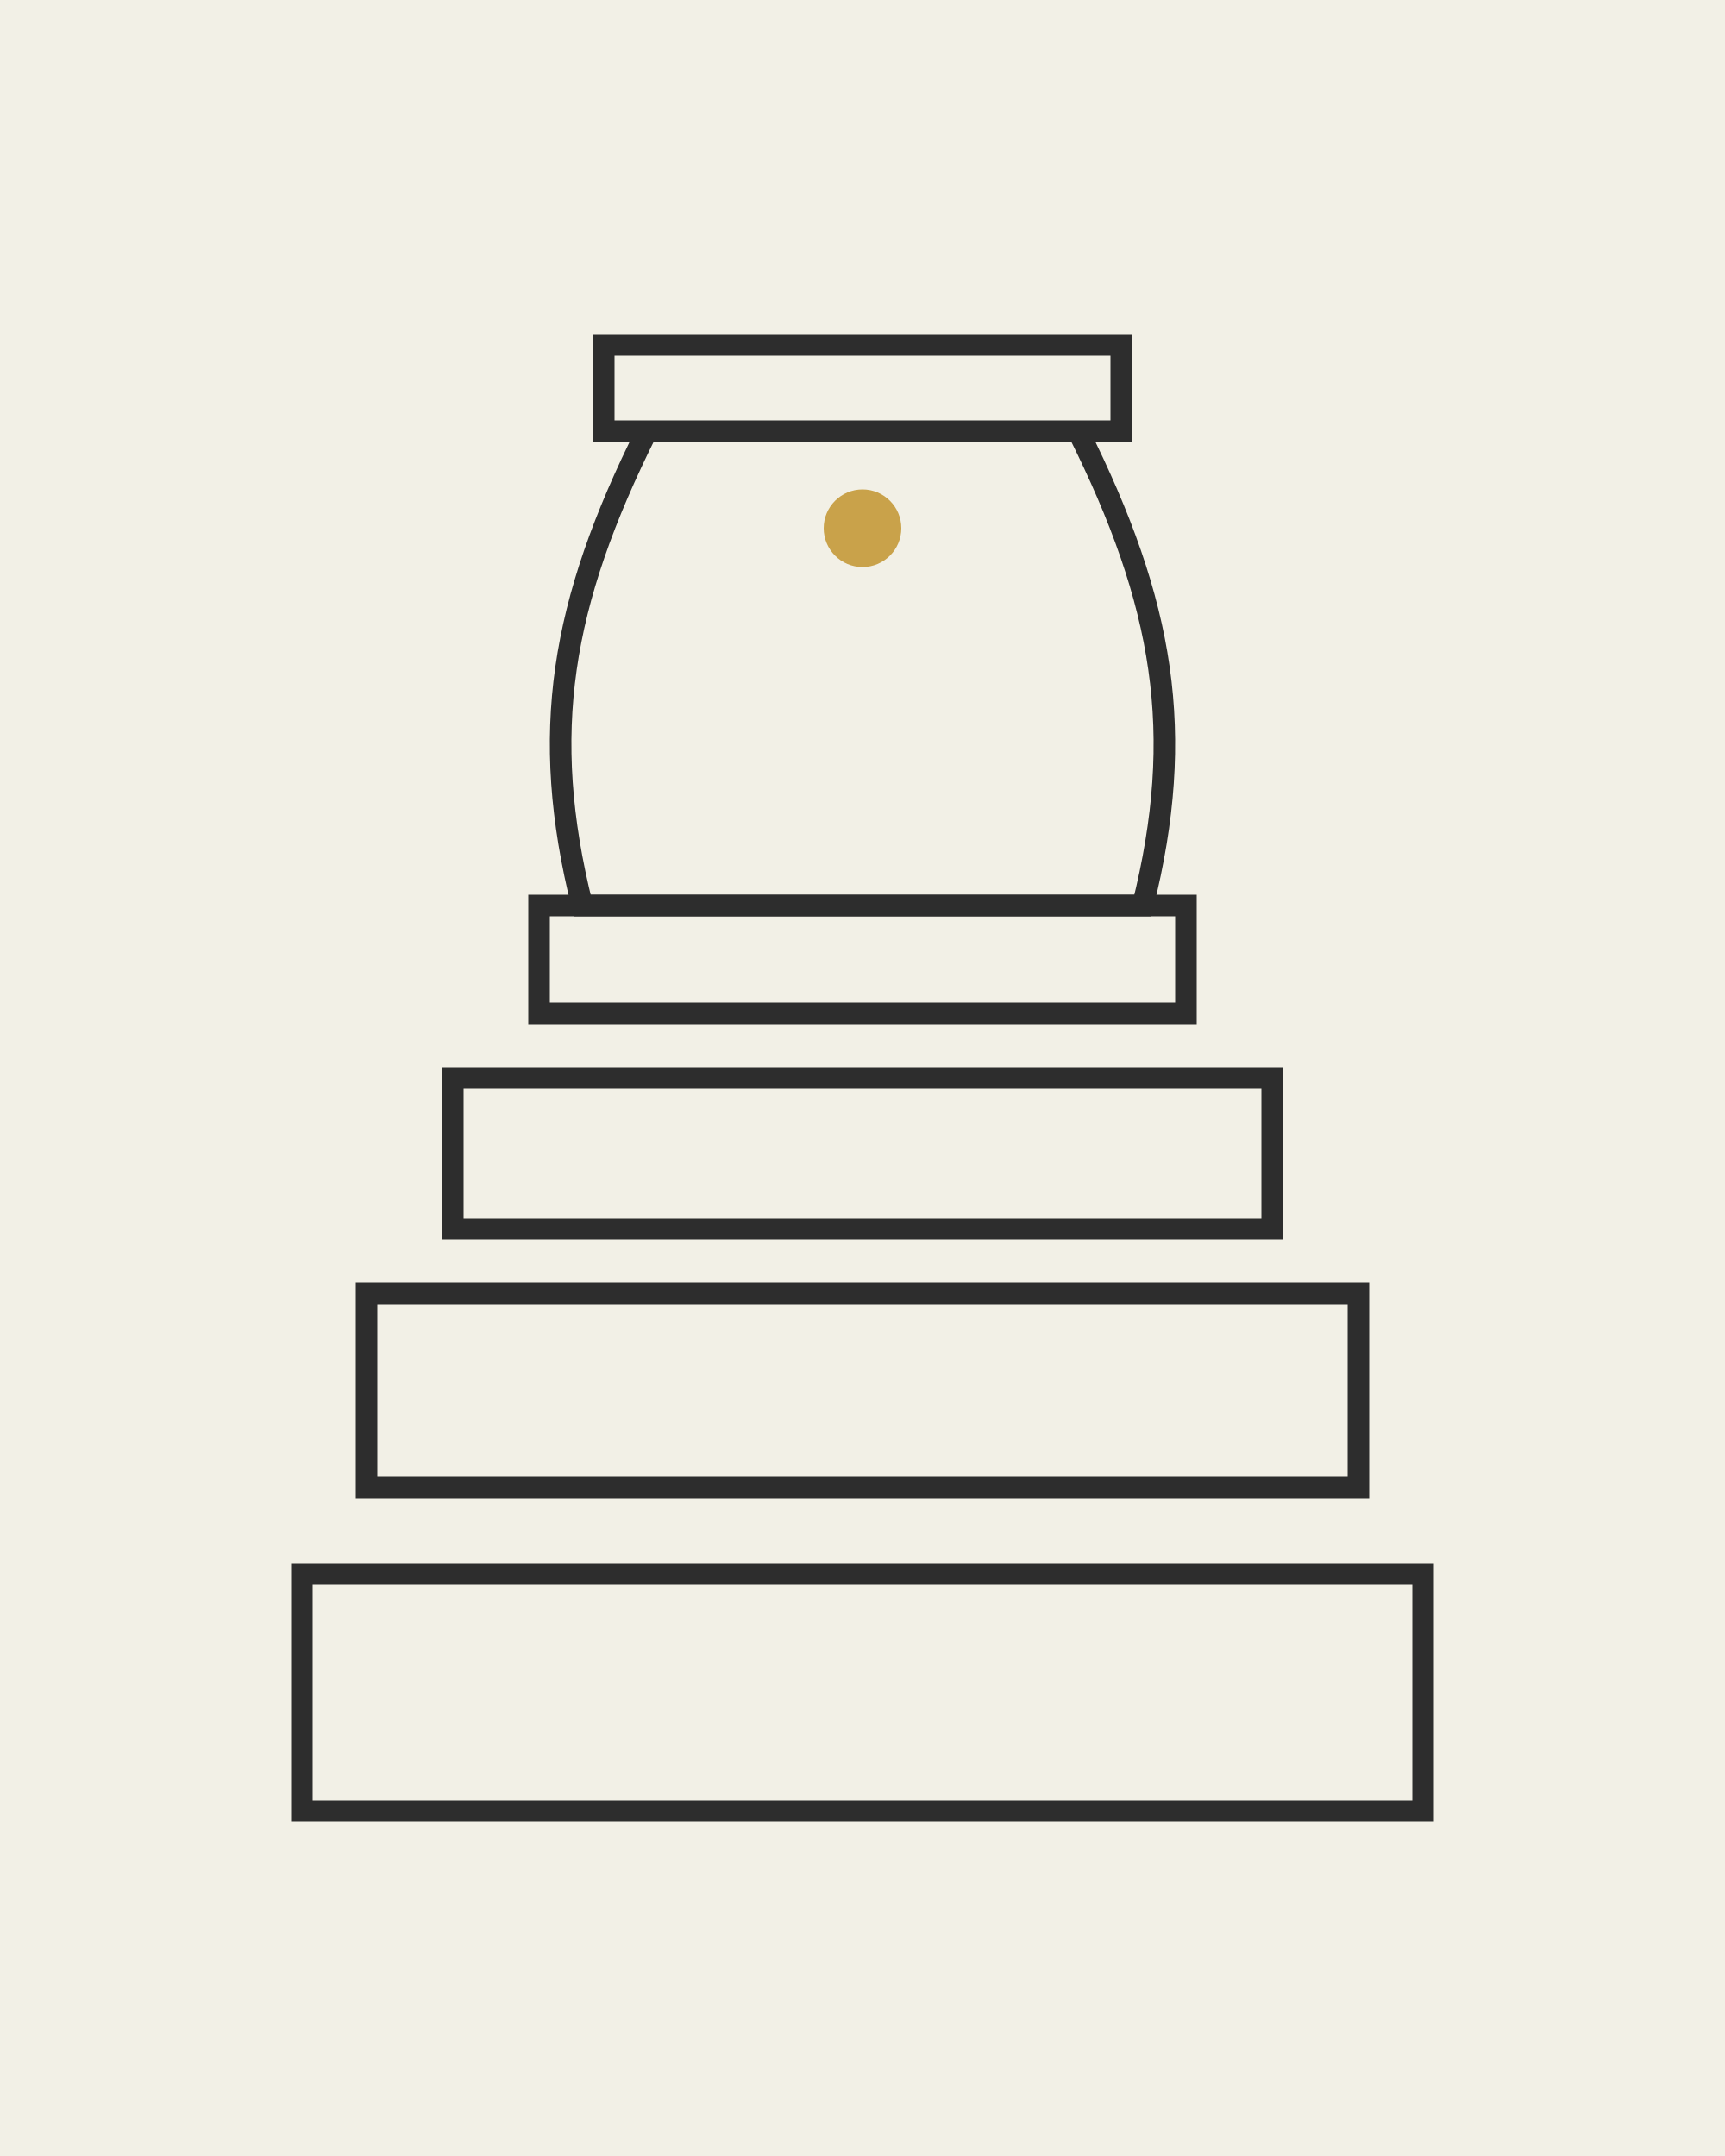
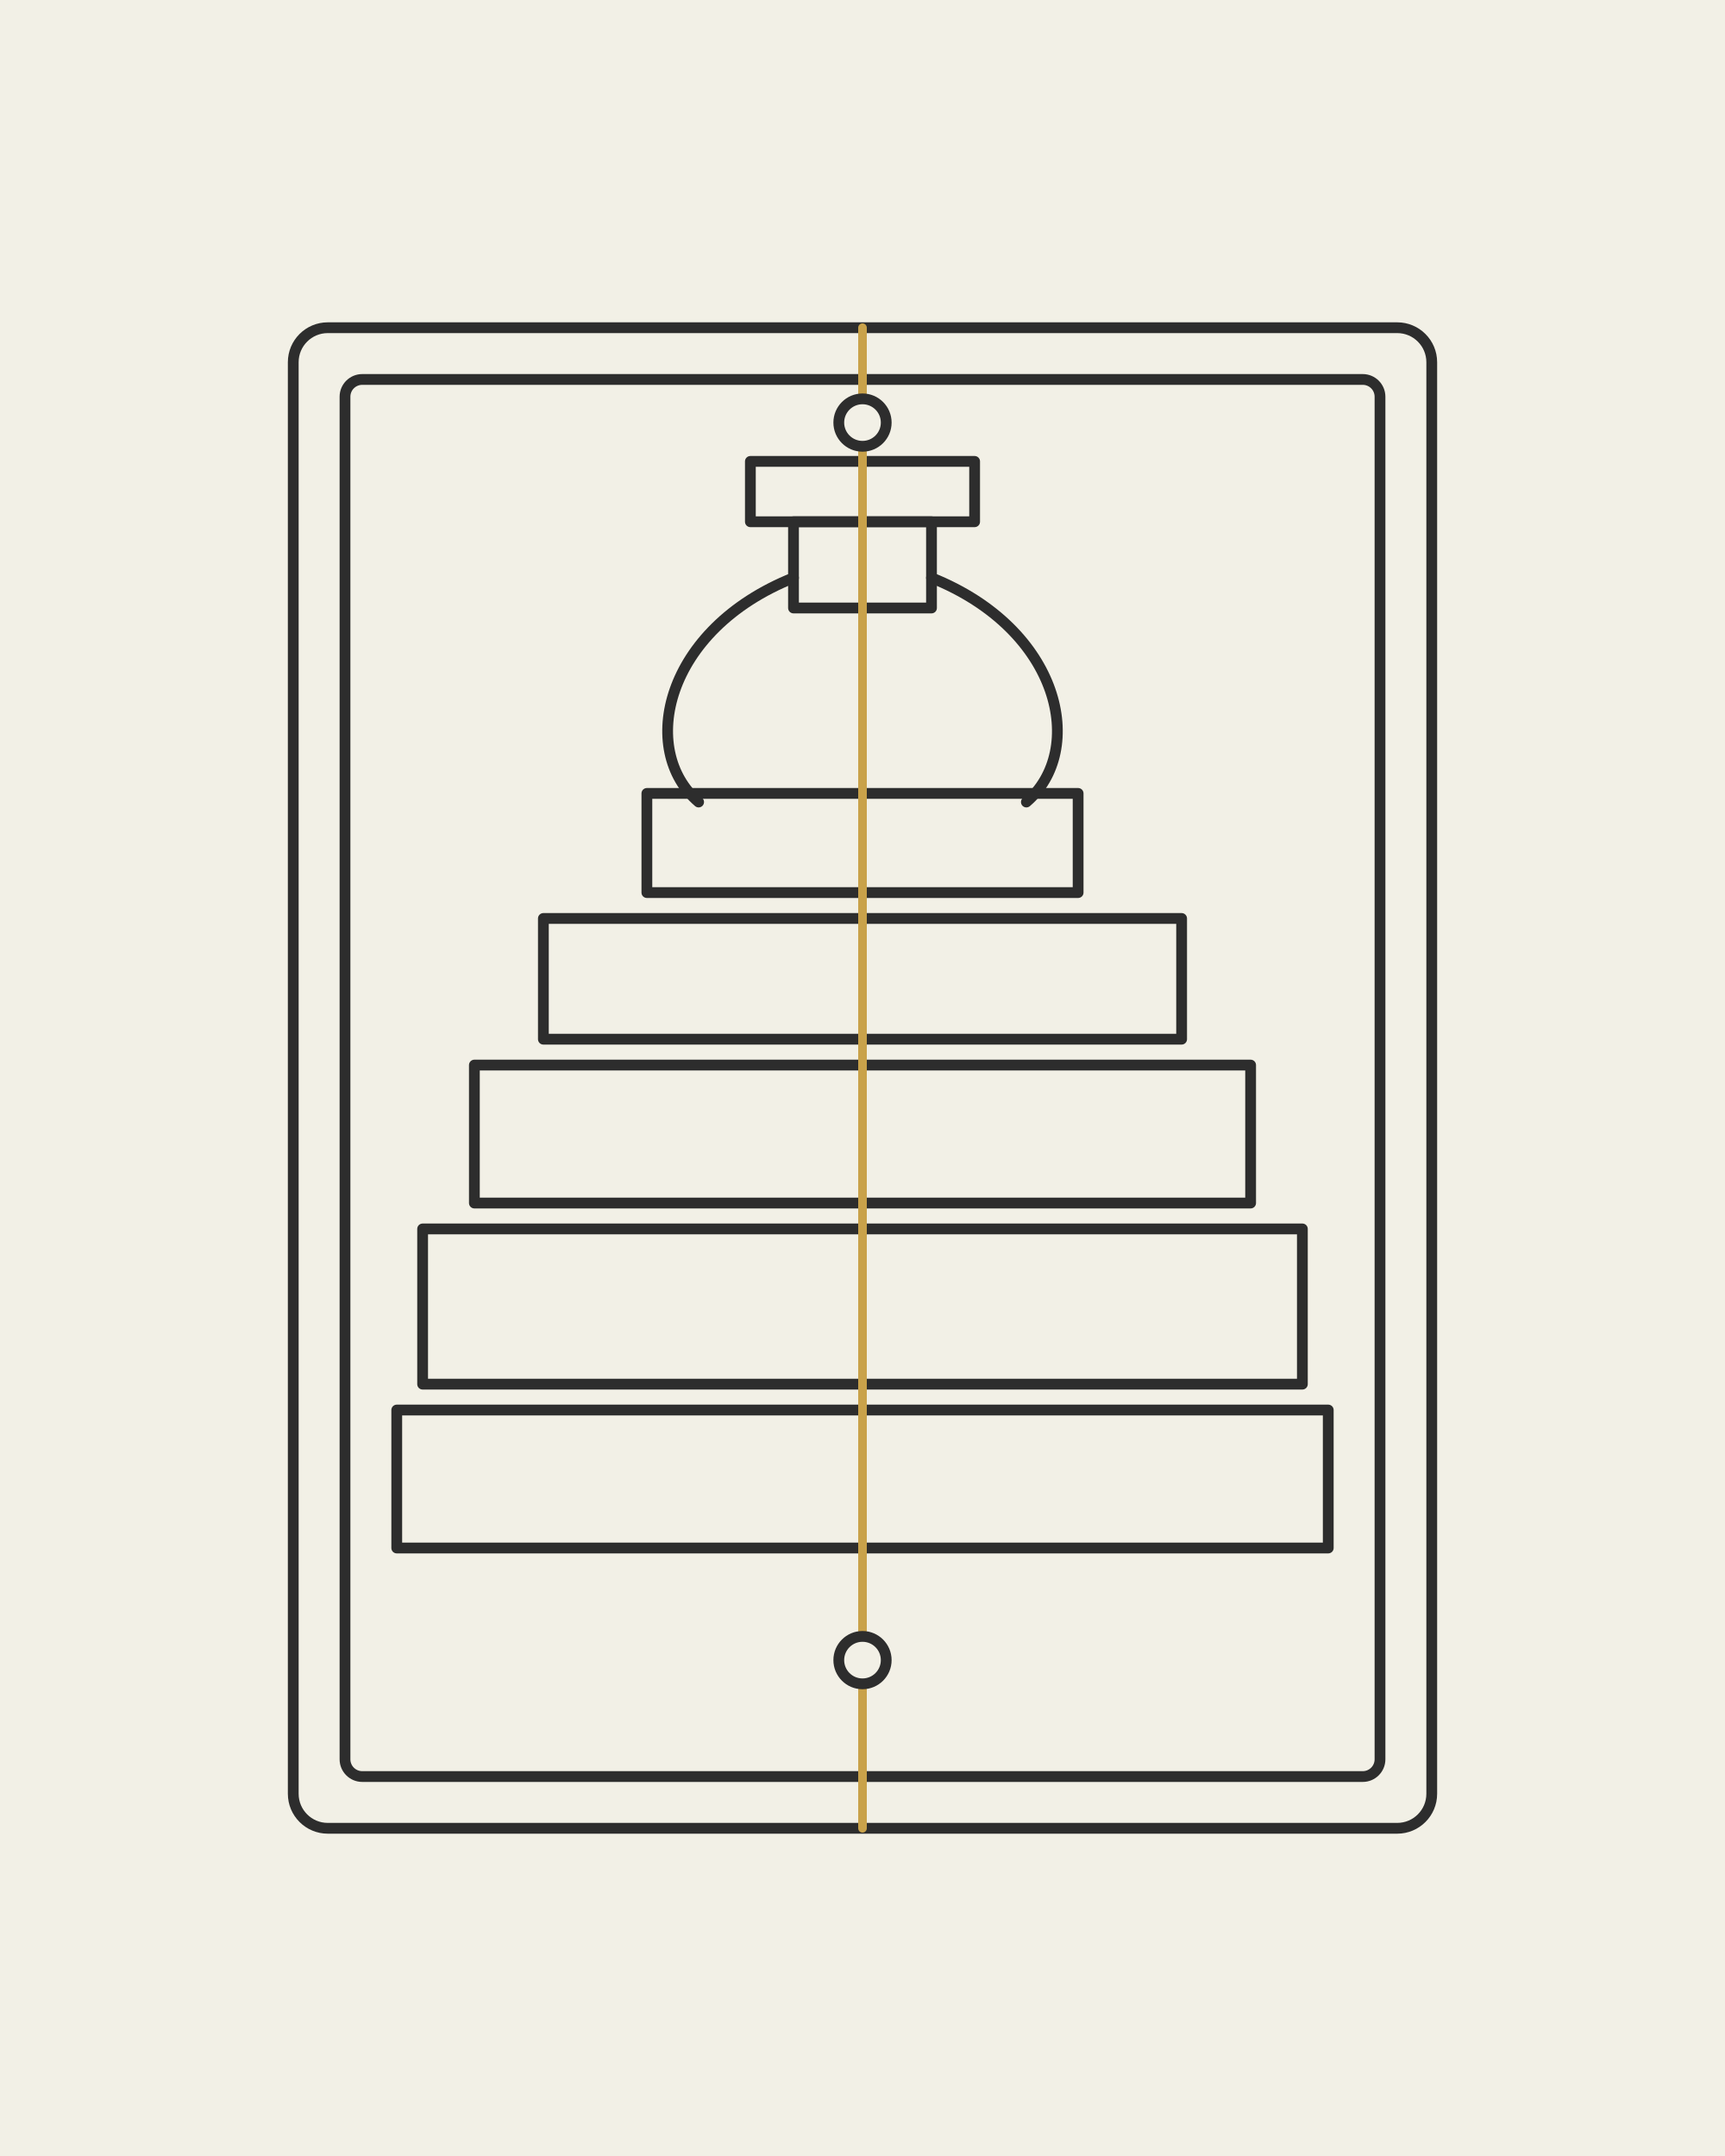
<svg xmlns="http://www.w3.org/2000/svg" viewBox="0 0 800 1000" role="img">
  <rect width="800" height="1000" fill="#F2F0E6" />
-   <g fill="none" stroke="#2D2D2D" stroke-width="10">
-     <rect x="280" y="160" width="240" height="40" />
-     <path d="M300 200 C260 280 250 340 270 420 H530 C550 340 540 280 500 200" />
-     <rect x="250" y="420" width="300" height="50" />
-     <rect x="210" y="500" width="380" height="70" />
-     <rect x="170" y="600" width="460" height="90" />
-     <rect x="140" y="730" width="520" height="110" />
+   <g fill="none" stroke="#2D2D2D" stroke-width="5" stroke-linecap="round" stroke-linejoin="round">
+     <rect x="136" y="152" width="528" height="696" rx="16" />
+     <rect x="160" y="176" width="480" height="648" rx="8" />
+     <rect x="348" y="214" width="104" height="28" />
+     <rect x="368" y="242" width="64" height="40" />
+     <path d="M368 268 C308 292 296 348 324 372" />
+     <path d="M432 268 C492 292 504 348 476 372" />
+     <rect x="300" y="368" width="200" height="46" />
+     <rect x="252" y="426" width="296" height="56" />
+     <rect x="220" y="494" width="360" height="64" />
+     <rect x="196" y="570" width="408" height="72" />
+     <rect x="184" y="654" width="432" height="64" />
  </g>
-   <circle cx="400" cy="245" r="18" fill="#C9A24A" />
+   <path d="M400 152 V848" fill="none" stroke="#C9A24A" stroke-width="4" stroke-linecap="round" />
+   <g fill="#F2F0E6" stroke="#2D2D2D" stroke-width="5">
+     <circle cx="400" cy="196" r="11" />
+     <circle cx="400" cy="770" r="11" />
+   </g>
</svg>
